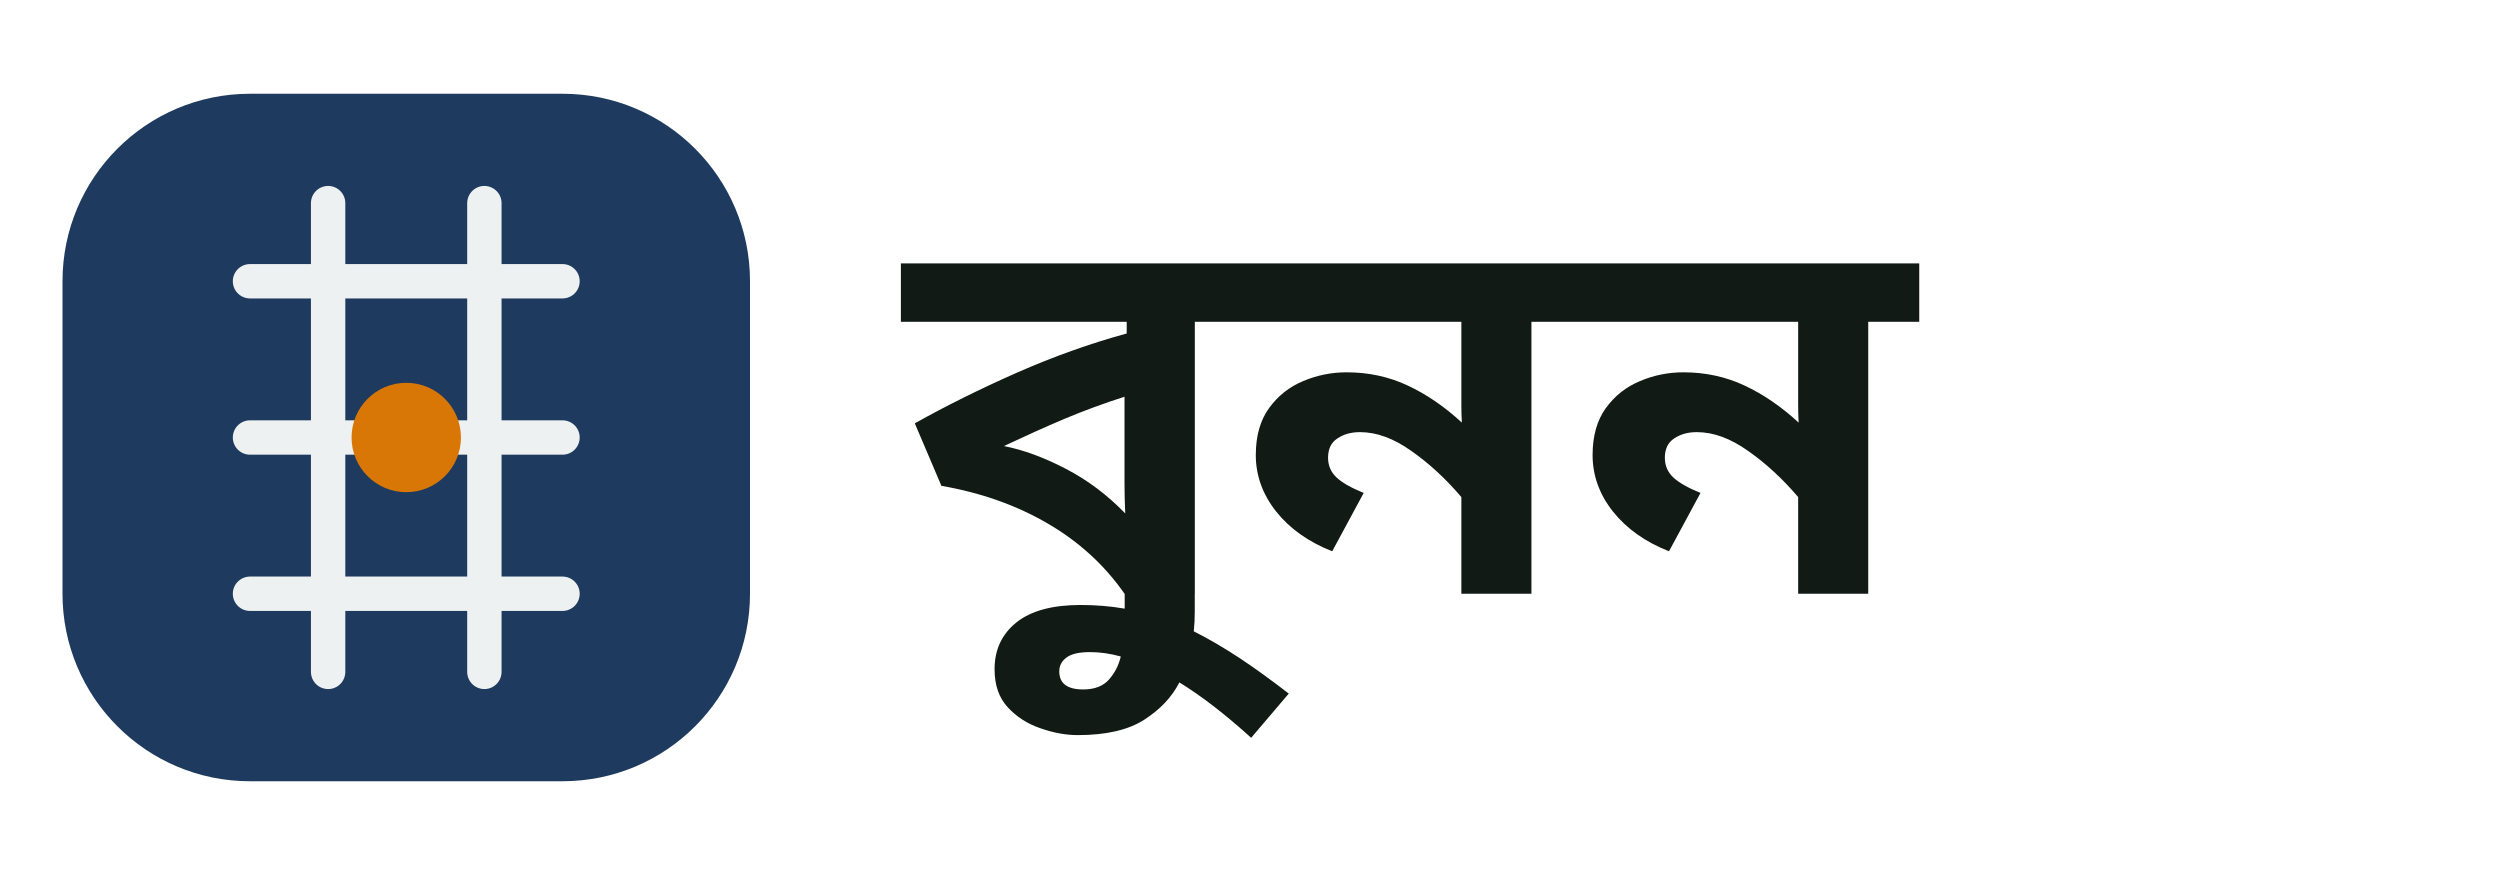
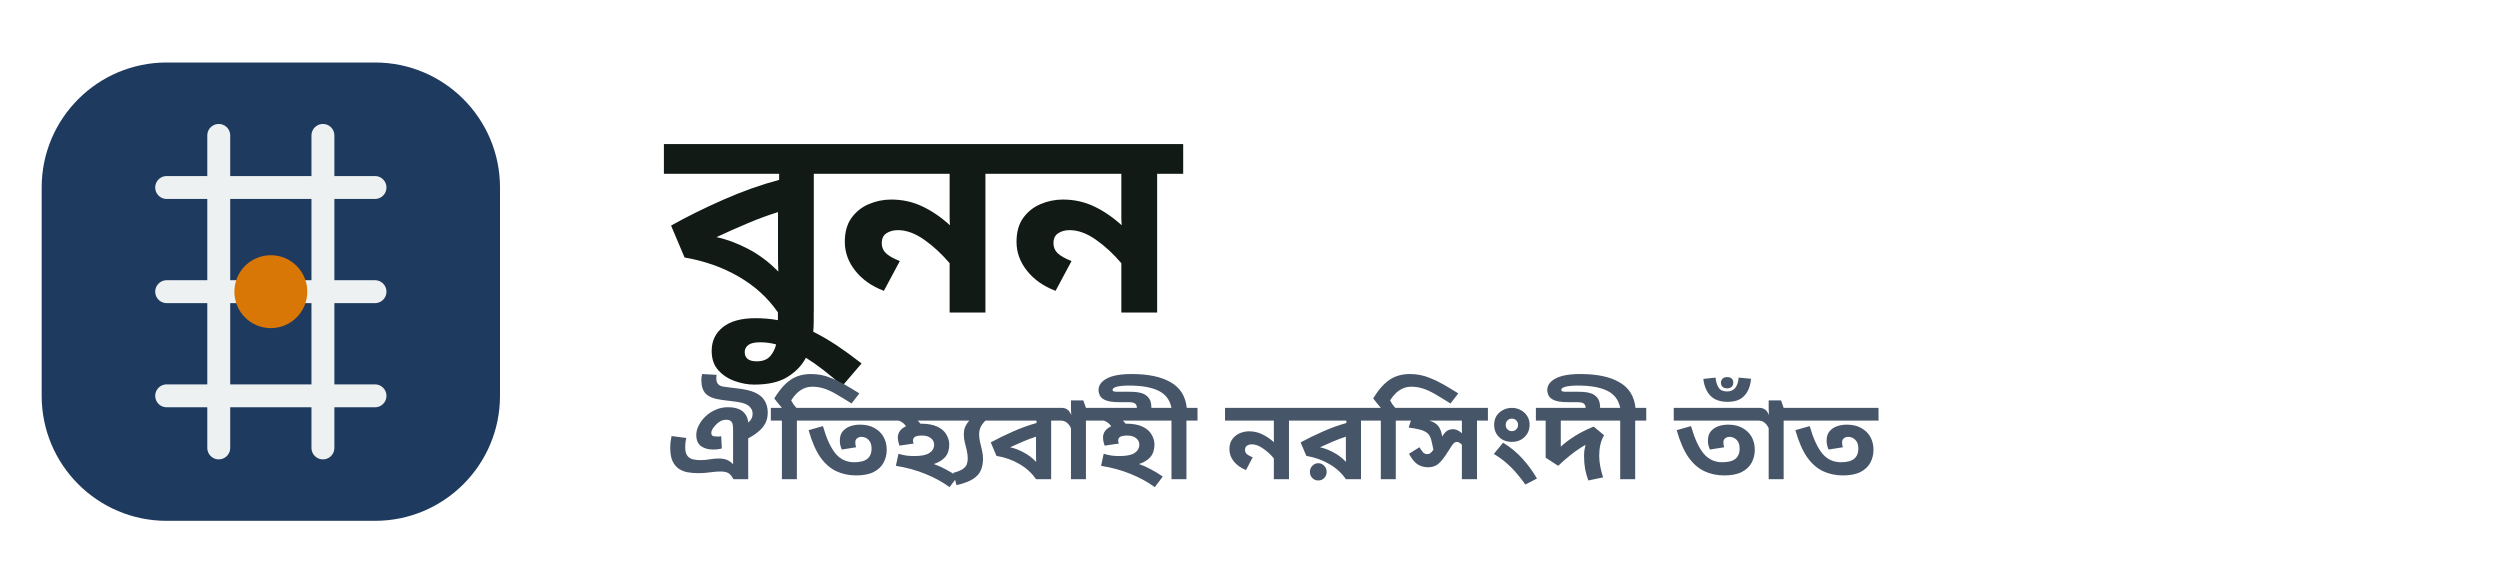
- <svg xmlns="http://www.w3.org/2000/svg" viewBox="0 0 160 56" width="160" height="56" role="img" aria-label="বুনন লোগো">
+ <svg xmlns="http://www.w3.org/2000/svg" viewBox="0 0 240 56" width="240" height="56" role="img" aria-label="বুনন লোগো">
  <rect width="44" height="44" x="4" y="6" rx="12" fill="#1E3A5F" />
  <path d="M16 18h20M16 28h20M16 38h20M21 13v30M31 13v30" stroke="#F8FAF9" stroke-width="2.2" stroke-linecap="round" opacity="0.95" />
  <circle cx="26" cy="28" r="3.5" fill="#D97706" />
-   <text x="58" y="38" font-family="'Kohinoor Bangla', 'Bangla Sangam MN', 'Anek Bangla', 'Noto Sans Bengali', 'Nirmala UI', sans-serif" font-size="34" font-weight="800" fill="#111A15">বুনন</text>
+   <text x="64" y="30" font-family="'Kohinoor Bangla', 'Bangla Sangam MN', 'Anek Bangla', 'Noto Sans Bengali', 'Nirmala UI', sans-serif" font-size="26" font-weight="800" fill="#111A15">বুনন</text>
+   <text x="64" y="46" font-family="'Kohinoor Bangla', 'Bangla Sangam MN', 'Anek Bangla', 'Noto Sans Bengali', 'Nirmala UI', sans-serif" font-size="11" font-weight="600" fill="#475569">ঐতিহ্যবাহী নরসিংদী তাঁত</text>
</svg>
